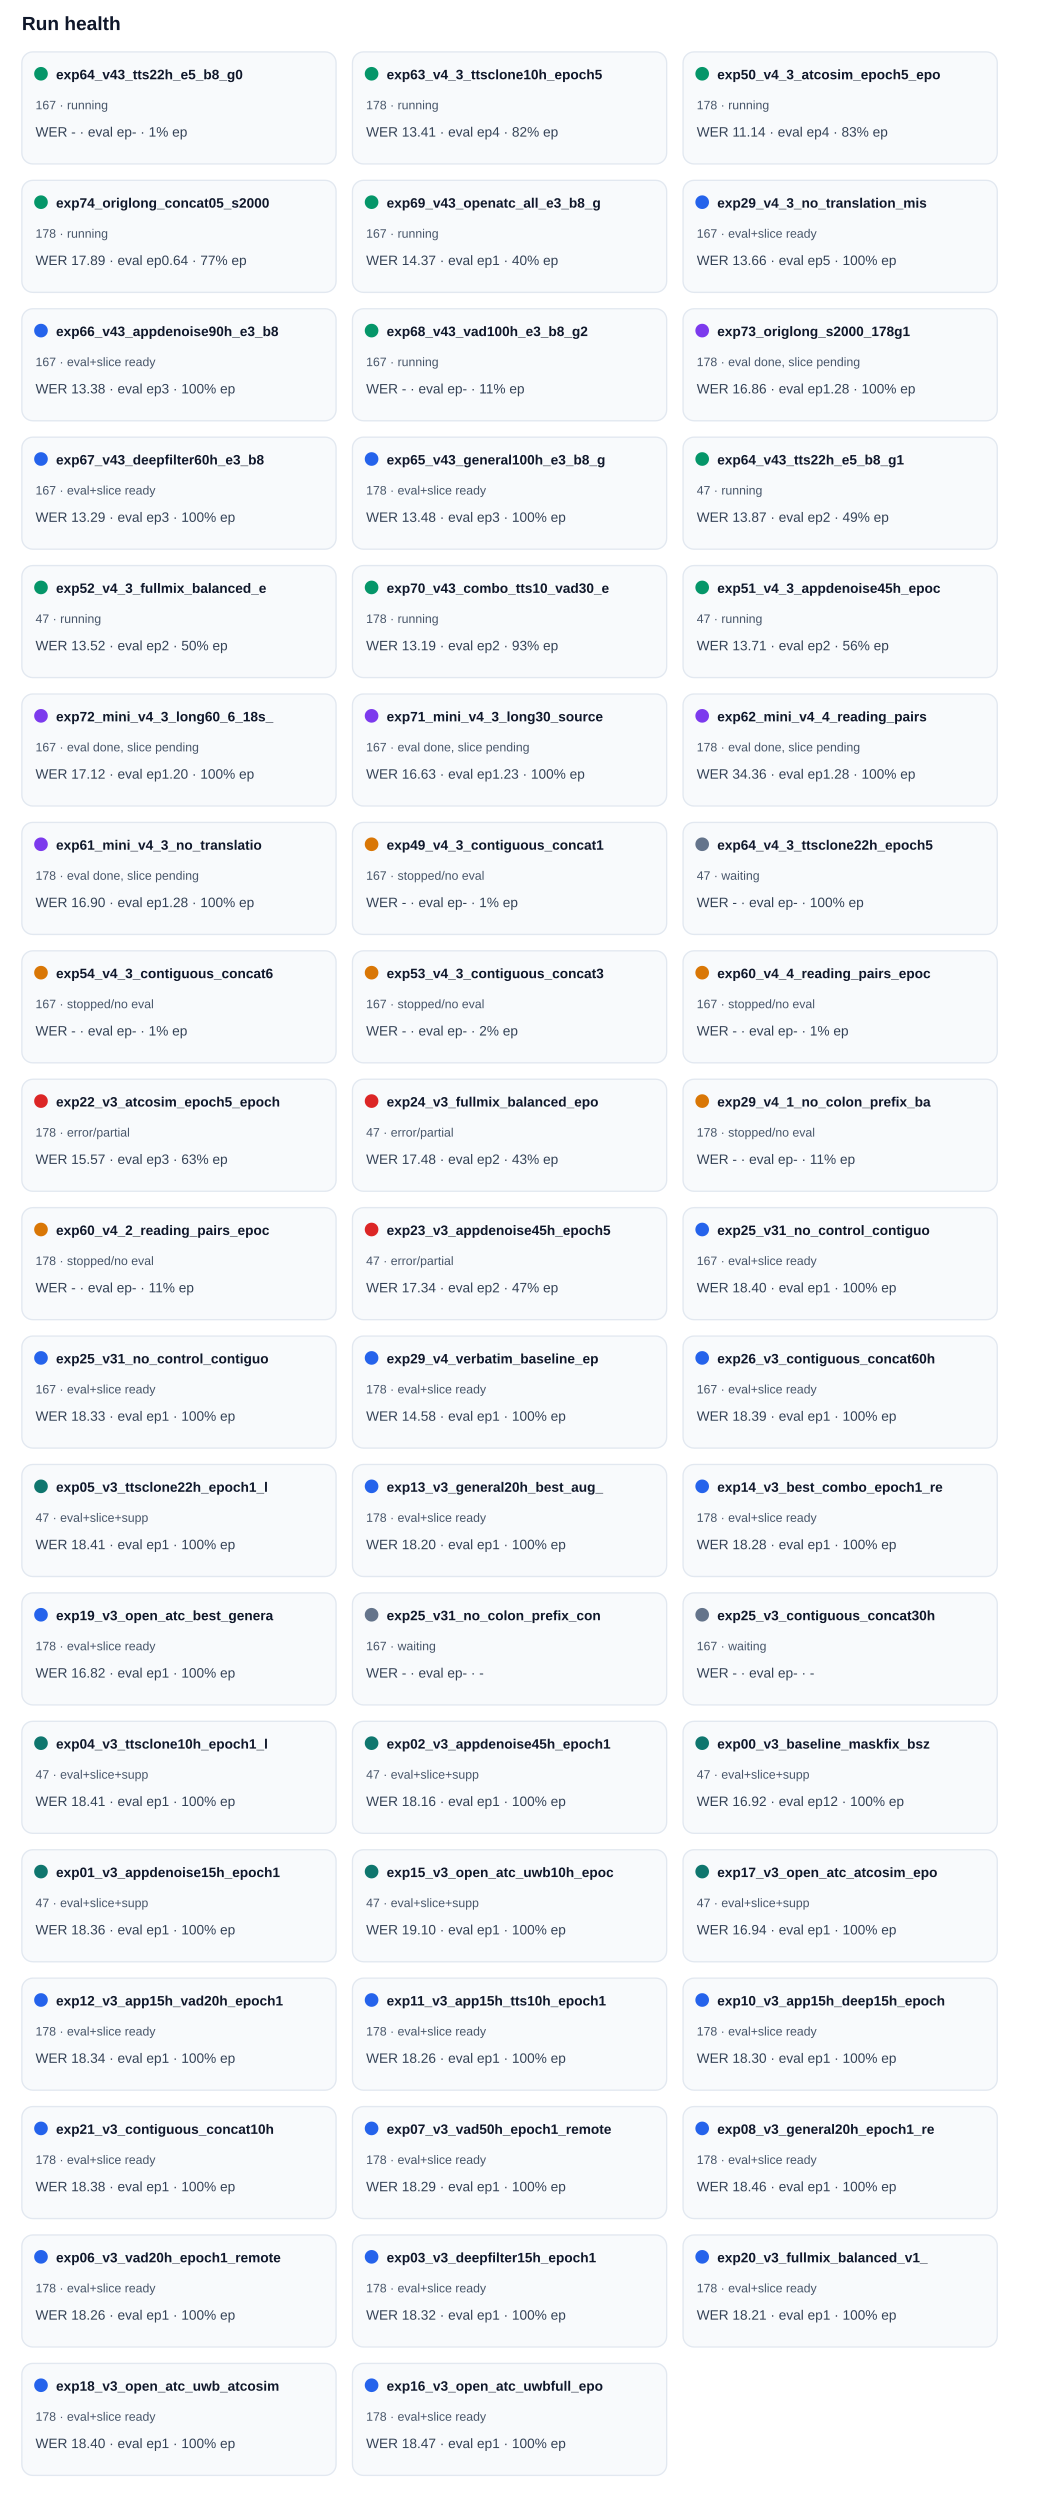
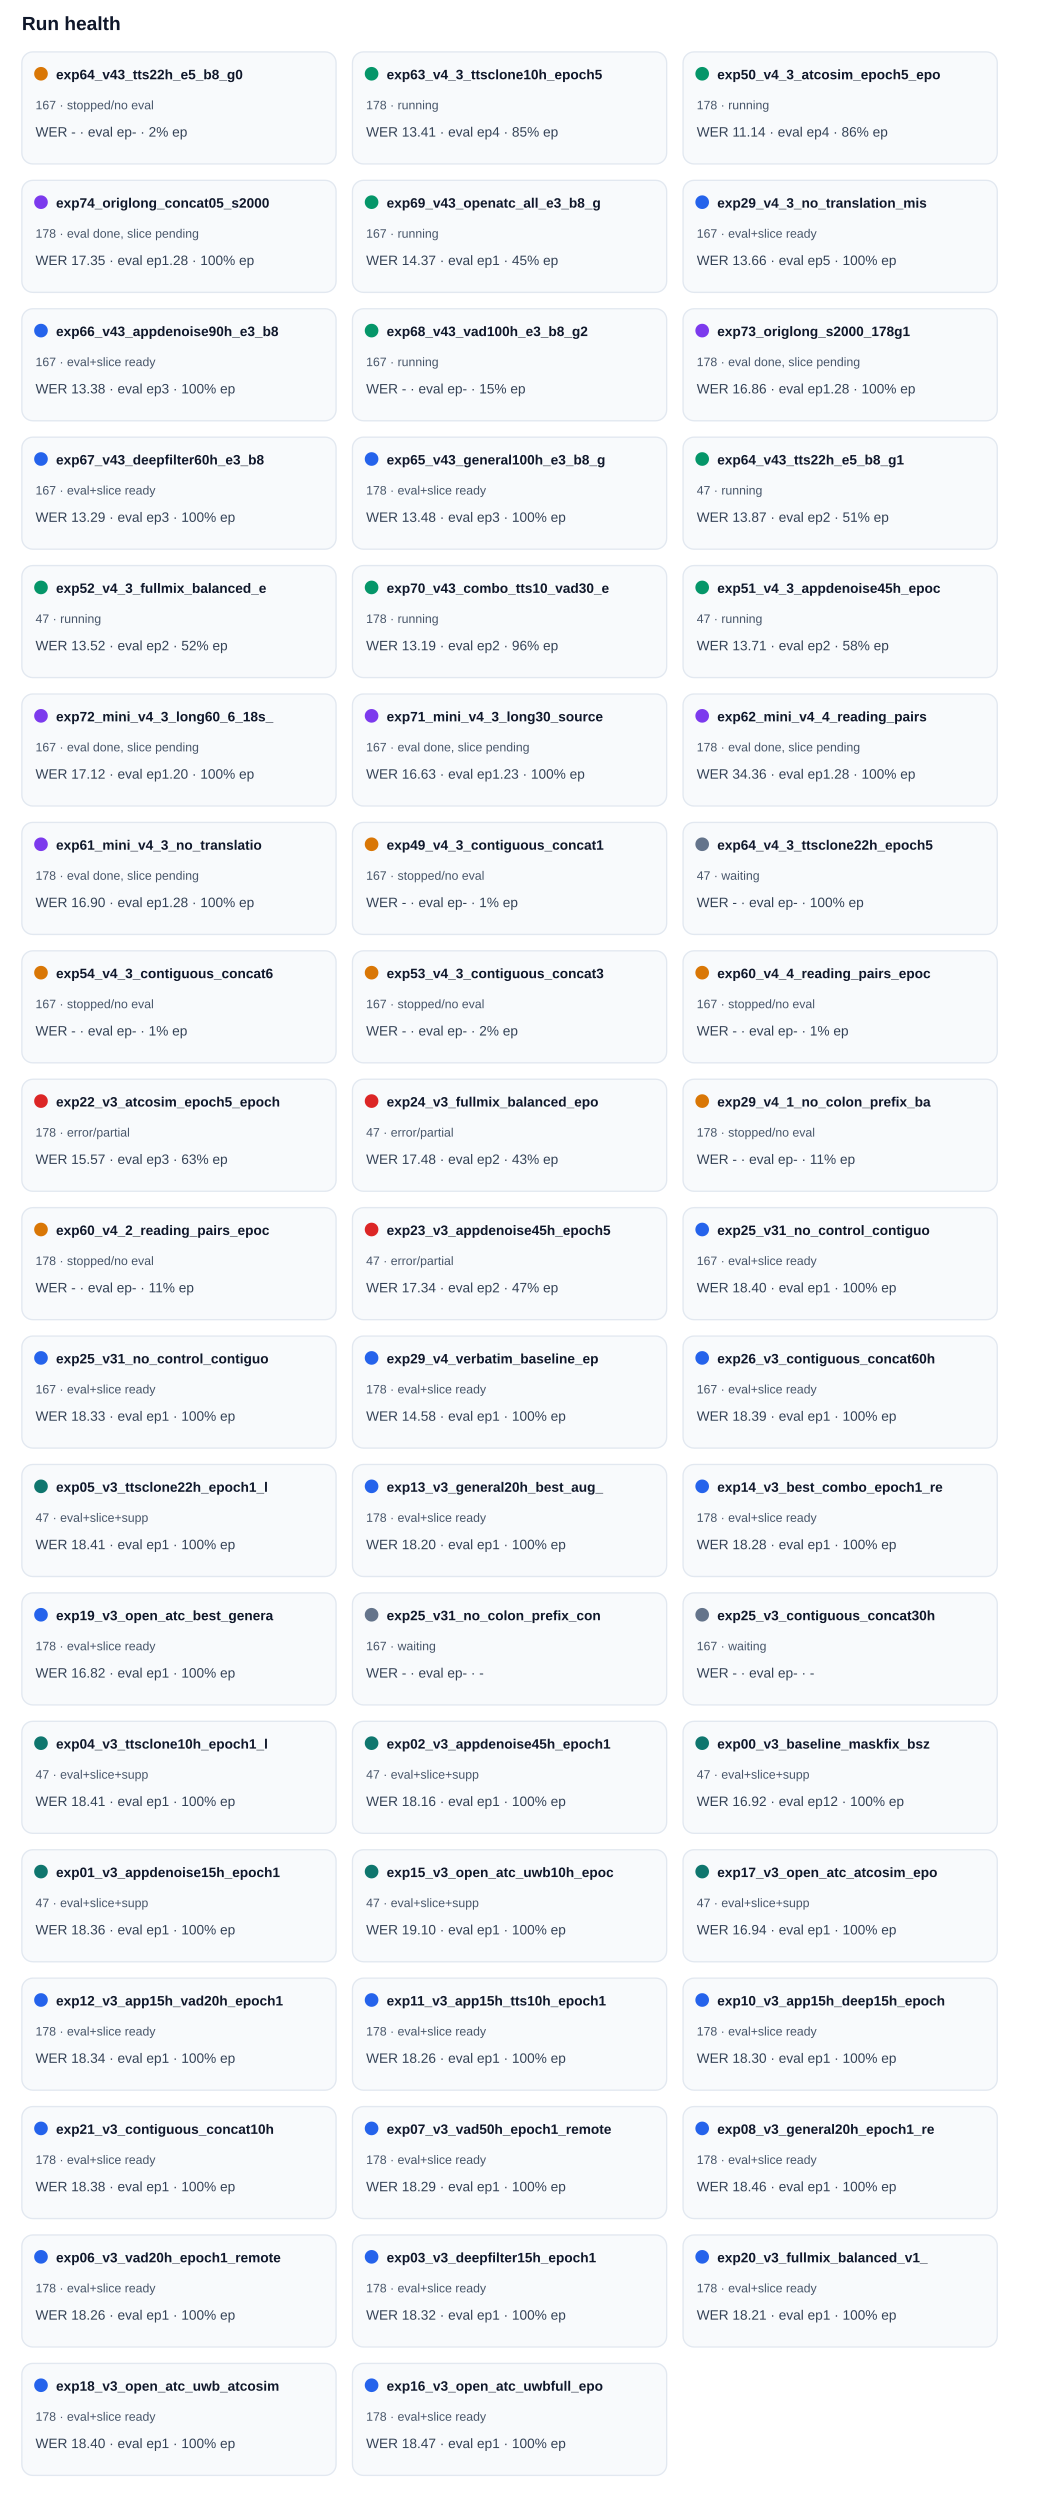
<svg xmlns="http://www.w3.org/2000/svg" width="100%" viewBox="0 0 760 1830" style="max-width:760px;background:#ffffff;border:1px solid #e5e7eb;border-radius:10px;">
  <text x="16.0" y="22.0" font-size="14" fill="#0f172a" text-anchor="start" font-family="Arial, sans-serif" font-weight="700">Run health</text>
  <rect x="16" y="38" width="230" height="82" rx="8" fill="#f8fafc" stroke="#e2e8f0" />
-   <circle cx="30" cy="54" r="5" fill="#059669" />
+   <circle cx="30" cy="54" r="5" fill="#d97706" />
  <text x="41.0" y="58.0" font-size="10" fill="#0f172a" text-anchor="start" font-family="Arial, sans-serif" font-weight="700">exp64_v43_tts22h_e5_b8_g0</text>
-   <text x="26.0" y="80.0" font-size="9" fill="#475569" text-anchor="start" font-family="Arial, sans-serif" font-weight="400">167 · running</text>
-   <text x="26.0" y="100.0" font-size="10" fill="#334155" text-anchor="start" font-family="Arial, sans-serif" font-weight="400">WER - · eval ep- · 1% ep</text>
+   <text x="26.0" y="80.0" font-size="9" fill="#475569" text-anchor="start" font-family="Arial, sans-serif" font-weight="400">167 · stopped/no eval</text>
+   <text x="26.0" y="100.0" font-size="10" fill="#334155" text-anchor="start" font-family="Arial, sans-serif" font-weight="400">WER - · eval ep- · 2% ep</text>
  <rect x="258" y="38" width="230" height="82" rx="8" fill="#f8fafc" stroke="#e2e8f0" />
  <circle cx="272" cy="54" r="5" fill="#059669" />
  <text x="283.0" y="58.0" font-size="10" fill="#0f172a" text-anchor="start" font-family="Arial, sans-serif" font-weight="700">exp63_v4_3_ttsclone10h_epoch5</text>
  <text x="268.0" y="80.0" font-size="9" fill="#475569" text-anchor="start" font-family="Arial, sans-serif" font-weight="400">178 · running</text>
-   <text x="268.0" y="100.0" font-size="10" fill="#334155" text-anchor="start" font-family="Arial, sans-serif" font-weight="400">WER 13.41 · eval ep4 · 82% ep</text>
+   <text x="268.0" y="100.0" font-size="10" fill="#334155" text-anchor="start" font-family="Arial, sans-serif" font-weight="400">WER 13.41 · eval ep4 · 85% ep</text>
  <rect x="500" y="38" width="230" height="82" rx="8" fill="#f8fafc" stroke="#e2e8f0" />
  <circle cx="514" cy="54" r="5" fill="#059669" />
  <text x="525.0" y="58.0" font-size="10" fill="#0f172a" text-anchor="start" font-family="Arial, sans-serif" font-weight="700">exp50_v4_3_atcosim_epoch5_epo</text>
  <text x="510.0" y="80.0" font-size="9" fill="#475569" text-anchor="start" font-family="Arial, sans-serif" font-weight="400">178 · running</text>
-   <text x="510.0" y="100.0" font-size="10" fill="#334155" text-anchor="start" font-family="Arial, sans-serif" font-weight="400">WER 11.14 · eval ep4 · 83% ep</text>
+   <text x="510.0" y="100.0" font-size="10" fill="#334155" text-anchor="start" font-family="Arial, sans-serif" font-weight="400">WER 11.14 · eval ep4 · 86% ep</text>
  <rect x="16" y="132" width="230" height="82" rx="8" fill="#f8fafc" stroke="#e2e8f0" />
-   <circle cx="30" cy="148" r="5" fill="#059669" />
+   <circle cx="30" cy="148" r="5" fill="#7c3aed" />
  <text x="41.0" y="152.0" font-size="10" fill="#0f172a" text-anchor="start" font-family="Arial, sans-serif" font-weight="700">exp74_origlong_concat05_s2000</text>
-   <text x="26.0" y="174.0" font-size="9" fill="#475569" text-anchor="start" font-family="Arial, sans-serif" font-weight="400">178 · running</text>
-   <text x="26.0" y="194.0" font-size="10" fill="#334155" text-anchor="start" font-family="Arial, sans-serif" font-weight="400">WER 17.89 · eval ep0.64 · 77% ep</text>
+   <text x="26.0" y="174.0" font-size="9" fill="#475569" text-anchor="start" font-family="Arial, sans-serif" font-weight="400">178 · eval done, slice pending</text>
+   <text x="26.0" y="194.0" font-size="10" fill="#334155" text-anchor="start" font-family="Arial, sans-serif" font-weight="400">WER 17.35 · eval ep1.28 · 100% ep</text>
  <rect x="258" y="132" width="230" height="82" rx="8" fill="#f8fafc" stroke="#e2e8f0" />
  <circle cx="272" cy="148" r="5" fill="#059669" />
  <text x="283.0" y="152.0" font-size="10" fill="#0f172a" text-anchor="start" font-family="Arial, sans-serif" font-weight="700">exp69_v43_openatc_all_e3_b8_g</text>
  <text x="268.0" y="174.0" font-size="9" fill="#475569" text-anchor="start" font-family="Arial, sans-serif" font-weight="400">167 · running</text>
-   <text x="268.0" y="194.0" font-size="10" fill="#334155" text-anchor="start" font-family="Arial, sans-serif" font-weight="400">WER 14.37 · eval ep1 · 40% ep</text>
+   <text x="268.0" y="194.0" font-size="10" fill="#334155" text-anchor="start" font-family="Arial, sans-serif" font-weight="400">WER 14.37 · eval ep1 · 45% ep</text>
  <rect x="500" y="132" width="230" height="82" rx="8" fill="#f8fafc" stroke="#e2e8f0" />
  <circle cx="514" cy="148" r="5" fill="#2563eb" />
  <text x="525.0" y="152.0" font-size="10" fill="#0f172a" text-anchor="start" font-family="Arial, sans-serif" font-weight="700">exp29_v4_3_no_translation_mis</text>
  <text x="510.0" y="174.0" font-size="9" fill="#475569" text-anchor="start" font-family="Arial, sans-serif" font-weight="400">167 · eval+slice ready</text>
  <text x="510.0" y="194.0" font-size="10" fill="#334155" text-anchor="start" font-family="Arial, sans-serif" font-weight="400">WER 13.66 · eval ep5 · 100% ep</text>
  <rect x="16" y="226" width="230" height="82" rx="8" fill="#f8fafc" stroke="#e2e8f0" />
  <circle cx="30" cy="242" r="5" fill="#2563eb" />
  <text x="41.0" y="246.0" font-size="10" fill="#0f172a" text-anchor="start" font-family="Arial, sans-serif" font-weight="700">exp66_v43_appdenoise90h_e3_b8</text>
  <text x="26.0" y="268.0" font-size="9" fill="#475569" text-anchor="start" font-family="Arial, sans-serif" font-weight="400">167 · eval+slice ready</text>
  <text x="26.0" y="288.0" font-size="10" fill="#334155" text-anchor="start" font-family="Arial, sans-serif" font-weight="400">WER 13.38 · eval ep3 · 100% ep</text>
  <rect x="258" y="226" width="230" height="82" rx="8" fill="#f8fafc" stroke="#e2e8f0" />
  <circle cx="272" cy="242" r="5" fill="#059669" />
  <text x="283.0" y="246.0" font-size="10" fill="#0f172a" text-anchor="start" font-family="Arial, sans-serif" font-weight="700">exp68_v43_vad100h_e3_b8_g2</text>
  <text x="268.0" y="268.0" font-size="9" fill="#475569" text-anchor="start" font-family="Arial, sans-serif" font-weight="400">167 · running</text>
-   <text x="268.0" y="288.0" font-size="10" fill="#334155" text-anchor="start" font-family="Arial, sans-serif" font-weight="400">WER - · eval ep- · 11% ep</text>
+   <text x="268.0" y="288.0" font-size="10" fill="#334155" text-anchor="start" font-family="Arial, sans-serif" font-weight="400">WER - · eval ep- · 15% ep</text>
  <rect x="500" y="226" width="230" height="82" rx="8" fill="#f8fafc" stroke="#e2e8f0" />
  <circle cx="514" cy="242" r="5" fill="#7c3aed" />
  <text x="525.0" y="246.0" font-size="10" fill="#0f172a" text-anchor="start" font-family="Arial, sans-serif" font-weight="700">exp73_origlong_s2000_178g1</text>
  <text x="510.0" y="268.0" font-size="9" fill="#475569" text-anchor="start" font-family="Arial, sans-serif" font-weight="400">178 · eval done, slice pending</text>
  <text x="510.0" y="288.0" font-size="10" fill="#334155" text-anchor="start" font-family="Arial, sans-serif" font-weight="400">WER 16.86 · eval ep1.28 · 100% ep</text>
  <rect x="16" y="320" width="230" height="82" rx="8" fill="#f8fafc" stroke="#e2e8f0" />
  <circle cx="30" cy="336" r="5" fill="#2563eb" />
  <text x="41.0" y="340.0" font-size="10" fill="#0f172a" text-anchor="start" font-family="Arial, sans-serif" font-weight="700">exp67_v43_deepfilter60h_e3_b8</text>
  <text x="26.0" y="362.0" font-size="9" fill="#475569" text-anchor="start" font-family="Arial, sans-serif" font-weight="400">167 · eval+slice ready</text>
  <text x="26.0" y="382.0" font-size="10" fill="#334155" text-anchor="start" font-family="Arial, sans-serif" font-weight="400">WER 13.29 · eval ep3 · 100% ep</text>
  <rect x="258" y="320" width="230" height="82" rx="8" fill="#f8fafc" stroke="#e2e8f0" />
  <circle cx="272" cy="336" r="5" fill="#2563eb" />
  <text x="283.0" y="340.0" font-size="10" fill="#0f172a" text-anchor="start" font-family="Arial, sans-serif" font-weight="700">exp65_v43_general100h_e3_b8_g</text>
  <text x="268.0" y="362.0" font-size="9" fill="#475569" text-anchor="start" font-family="Arial, sans-serif" font-weight="400">178 · eval+slice ready</text>
  <text x="268.0" y="382.0" font-size="10" fill="#334155" text-anchor="start" font-family="Arial, sans-serif" font-weight="400">WER 13.48 · eval ep3 · 100% ep</text>
  <rect x="500" y="320" width="230" height="82" rx="8" fill="#f8fafc" stroke="#e2e8f0" />
  <circle cx="514" cy="336" r="5" fill="#059669" />
  <text x="525.0" y="340.0" font-size="10" fill="#0f172a" text-anchor="start" font-family="Arial, sans-serif" font-weight="700">exp64_v43_tts22h_e5_b8_g1</text>
  <text x="510.0" y="362.0" font-size="9" fill="#475569" text-anchor="start" font-family="Arial, sans-serif" font-weight="400">47 · running</text>
-   <text x="510.0" y="382.0" font-size="10" fill="#334155" text-anchor="start" font-family="Arial, sans-serif" font-weight="400">WER 13.87 · eval ep2 · 49% ep</text>
+   <text x="510.0" y="382.0" font-size="10" fill="#334155" text-anchor="start" font-family="Arial, sans-serif" font-weight="400">WER 13.87 · eval ep2 · 51% ep</text>
  <rect x="16" y="414" width="230" height="82" rx="8" fill="#f8fafc" stroke="#e2e8f0" />
  <circle cx="30" cy="430" r="5" fill="#059669" />
  <text x="41.0" y="434.0" font-size="10" fill="#0f172a" text-anchor="start" font-family="Arial, sans-serif" font-weight="700">exp52_v4_3_fullmix_balanced_e</text>
  <text x="26.0" y="456.0" font-size="9" fill="#475569" text-anchor="start" font-family="Arial, sans-serif" font-weight="400">47 · running</text>
-   <text x="26.0" y="476.0" font-size="10" fill="#334155" text-anchor="start" font-family="Arial, sans-serif" font-weight="400">WER 13.52 · eval ep2 · 50% ep</text>
+   <text x="26.0" y="476.0" font-size="10" fill="#334155" text-anchor="start" font-family="Arial, sans-serif" font-weight="400">WER 13.52 · eval ep2 · 52% ep</text>
  <rect x="258" y="414" width="230" height="82" rx="8" fill="#f8fafc" stroke="#e2e8f0" />
  <circle cx="272" cy="430" r="5" fill="#059669" />
  <text x="283.0" y="434.0" font-size="10" fill="#0f172a" text-anchor="start" font-family="Arial, sans-serif" font-weight="700">exp70_v43_combo_tts10_vad30_e</text>
  <text x="268.0" y="456.0" font-size="9" fill="#475569" text-anchor="start" font-family="Arial, sans-serif" font-weight="400">178 · running</text>
-   <text x="268.0" y="476.0" font-size="10" fill="#334155" text-anchor="start" font-family="Arial, sans-serif" font-weight="400">WER 13.19 · eval ep2 · 93% ep</text>
+   <text x="268.0" y="476.0" font-size="10" fill="#334155" text-anchor="start" font-family="Arial, sans-serif" font-weight="400">WER 13.19 · eval ep2 · 96% ep</text>
  <rect x="500" y="414" width="230" height="82" rx="8" fill="#f8fafc" stroke="#e2e8f0" />
  <circle cx="514" cy="430" r="5" fill="#059669" />
  <text x="525.0" y="434.0" font-size="10" fill="#0f172a" text-anchor="start" font-family="Arial, sans-serif" font-weight="700">exp51_v4_3_appdenoise45h_epoc</text>
  <text x="510.0" y="456.0" font-size="9" fill="#475569" text-anchor="start" font-family="Arial, sans-serif" font-weight="400">47 · running</text>
-   <text x="510.0" y="476.0" font-size="10" fill="#334155" text-anchor="start" font-family="Arial, sans-serif" font-weight="400">WER 13.71 · eval ep2 · 56% ep</text>
+   <text x="510.0" y="476.0" font-size="10" fill="#334155" text-anchor="start" font-family="Arial, sans-serif" font-weight="400">WER 13.71 · eval ep2 · 58% ep</text>
  <rect x="16" y="508" width="230" height="82" rx="8" fill="#f8fafc" stroke="#e2e8f0" />
  <circle cx="30" cy="524" r="5" fill="#7c3aed" />
  <text x="41.0" y="528.0" font-size="10" fill="#0f172a" text-anchor="start" font-family="Arial, sans-serif" font-weight="700">exp72_mini_v4_3_long60_6_18s_</text>
  <text x="26.0" y="550.0" font-size="9" fill="#475569" text-anchor="start" font-family="Arial, sans-serif" font-weight="400">167 · eval done, slice pending</text>
  <text x="26.0" y="570.0" font-size="10" fill="#334155" text-anchor="start" font-family="Arial, sans-serif" font-weight="400">WER 17.12 · eval ep1.20 · 100% ep</text>
  <rect x="258" y="508" width="230" height="82" rx="8" fill="#f8fafc" stroke="#e2e8f0" />
  <circle cx="272" cy="524" r="5" fill="#7c3aed" />
  <text x="283.0" y="528.0" font-size="10" fill="#0f172a" text-anchor="start" font-family="Arial, sans-serif" font-weight="700">exp71_mini_v4_3_long30_source</text>
  <text x="268.0" y="550.0" font-size="9" fill="#475569" text-anchor="start" font-family="Arial, sans-serif" font-weight="400">167 · eval done, slice pending</text>
  <text x="268.0" y="570.0" font-size="10" fill="#334155" text-anchor="start" font-family="Arial, sans-serif" font-weight="400">WER 16.63 · eval ep1.23 · 100% ep</text>
  <rect x="500" y="508" width="230" height="82" rx="8" fill="#f8fafc" stroke="#e2e8f0" />
  <circle cx="514" cy="524" r="5" fill="#7c3aed" />
  <text x="525.0" y="528.0" font-size="10" fill="#0f172a" text-anchor="start" font-family="Arial, sans-serif" font-weight="700">exp62_mini_v4_4_reading_pairs</text>
  <text x="510.0" y="550.0" font-size="9" fill="#475569" text-anchor="start" font-family="Arial, sans-serif" font-weight="400">178 · eval done, slice pending</text>
  <text x="510.0" y="570.0" font-size="10" fill="#334155" text-anchor="start" font-family="Arial, sans-serif" font-weight="400">WER 34.36 · eval ep1.28 · 100% ep</text>
  <rect x="16" y="602" width="230" height="82" rx="8" fill="#f8fafc" stroke="#e2e8f0" />
  <circle cx="30" cy="618" r="5" fill="#7c3aed" />
  <text x="41.0" y="622.0" font-size="10" fill="#0f172a" text-anchor="start" font-family="Arial, sans-serif" font-weight="700">exp61_mini_v4_3_no_translatio</text>
  <text x="26.0" y="644.0" font-size="9" fill="#475569" text-anchor="start" font-family="Arial, sans-serif" font-weight="400">178 · eval done, slice pending</text>
  <text x="26.0" y="664.0" font-size="10" fill="#334155" text-anchor="start" font-family="Arial, sans-serif" font-weight="400">WER 16.90 · eval ep1.28 · 100% ep</text>
  <rect x="258" y="602" width="230" height="82" rx="8" fill="#f8fafc" stroke="#e2e8f0" />
  <circle cx="272" cy="618" r="5" fill="#d97706" />
  <text x="283.0" y="622.0" font-size="10" fill="#0f172a" text-anchor="start" font-family="Arial, sans-serif" font-weight="700">exp49_v4_3_contiguous_concat1</text>
  <text x="268.0" y="644.0" font-size="9" fill="#475569" text-anchor="start" font-family="Arial, sans-serif" font-weight="400">167 · stopped/no eval</text>
  <text x="268.0" y="664.0" font-size="10" fill="#334155" text-anchor="start" font-family="Arial, sans-serif" font-weight="400">WER - · eval ep- · 1% ep</text>
  <rect x="500" y="602" width="230" height="82" rx="8" fill="#f8fafc" stroke="#e2e8f0" />
  <circle cx="514" cy="618" r="5" fill="#64748b" />
  <text x="525.0" y="622.0" font-size="10" fill="#0f172a" text-anchor="start" font-family="Arial, sans-serif" font-weight="700">exp64_v4_3_ttsclone22h_epoch5</text>
  <text x="510.0" y="644.0" font-size="9" fill="#475569" text-anchor="start" font-family="Arial, sans-serif" font-weight="400">47 · waiting</text>
  <text x="510.0" y="664.0" font-size="10" fill="#334155" text-anchor="start" font-family="Arial, sans-serif" font-weight="400">WER - · eval ep- · 100% ep</text>
  <rect x="16" y="696" width="230" height="82" rx="8" fill="#f8fafc" stroke="#e2e8f0" />
  <circle cx="30" cy="712" r="5" fill="#d97706" />
  <text x="41.0" y="716.0" font-size="10" fill="#0f172a" text-anchor="start" font-family="Arial, sans-serif" font-weight="700">exp54_v4_3_contiguous_concat6</text>
  <text x="26.0" y="738.0" font-size="9" fill="#475569" text-anchor="start" font-family="Arial, sans-serif" font-weight="400">167 · stopped/no eval</text>
  <text x="26.0" y="758.0" font-size="10" fill="#334155" text-anchor="start" font-family="Arial, sans-serif" font-weight="400">WER - · eval ep- · 1% ep</text>
  <rect x="258" y="696" width="230" height="82" rx="8" fill="#f8fafc" stroke="#e2e8f0" />
  <circle cx="272" cy="712" r="5" fill="#d97706" />
  <text x="283.0" y="716.0" font-size="10" fill="#0f172a" text-anchor="start" font-family="Arial, sans-serif" font-weight="700">exp53_v4_3_contiguous_concat3</text>
  <text x="268.0" y="738.0" font-size="9" fill="#475569" text-anchor="start" font-family="Arial, sans-serif" font-weight="400">167 · stopped/no eval</text>
  <text x="268.0" y="758.0" font-size="10" fill="#334155" text-anchor="start" font-family="Arial, sans-serif" font-weight="400">WER - · eval ep- · 2% ep</text>
  <rect x="500" y="696" width="230" height="82" rx="8" fill="#f8fafc" stroke="#e2e8f0" />
  <circle cx="514" cy="712" r="5" fill="#d97706" />
  <text x="525.0" y="716.0" font-size="10" fill="#0f172a" text-anchor="start" font-family="Arial, sans-serif" font-weight="700">exp60_v4_4_reading_pairs_epoc</text>
  <text x="510.0" y="738.0" font-size="9" fill="#475569" text-anchor="start" font-family="Arial, sans-serif" font-weight="400">167 · stopped/no eval</text>
  <text x="510.0" y="758.0" font-size="10" fill="#334155" text-anchor="start" font-family="Arial, sans-serif" font-weight="400">WER - · eval ep- · 1% ep</text>
  <rect x="16" y="790" width="230" height="82" rx="8" fill="#f8fafc" stroke="#e2e8f0" />
  <circle cx="30" cy="806" r="5" fill="#dc2626" />
  <text x="41.0" y="810.0" font-size="10" fill="#0f172a" text-anchor="start" font-family="Arial, sans-serif" font-weight="700">exp22_v3_atcosim_epoch5_epoch</text>
  <text x="26.0" y="832.0" font-size="9" fill="#475569" text-anchor="start" font-family="Arial, sans-serif" font-weight="400">178 · error/partial</text>
  <text x="26.0" y="852.0" font-size="10" fill="#334155" text-anchor="start" font-family="Arial, sans-serif" font-weight="400">WER 15.57 · eval ep3 · 63% ep</text>
  <rect x="258" y="790" width="230" height="82" rx="8" fill="#f8fafc" stroke="#e2e8f0" />
  <circle cx="272" cy="806" r="5" fill="#dc2626" />
  <text x="283.0" y="810.0" font-size="10" fill="#0f172a" text-anchor="start" font-family="Arial, sans-serif" font-weight="700">exp24_v3_fullmix_balanced_epo</text>
  <text x="268.0" y="832.0" font-size="9" fill="#475569" text-anchor="start" font-family="Arial, sans-serif" font-weight="400">47 · error/partial</text>
  <text x="268.0" y="852.0" font-size="10" fill="#334155" text-anchor="start" font-family="Arial, sans-serif" font-weight="400">WER 17.48 · eval ep2 · 43% ep</text>
  <rect x="500" y="790" width="230" height="82" rx="8" fill="#f8fafc" stroke="#e2e8f0" />
  <circle cx="514" cy="806" r="5" fill="#d97706" />
  <text x="525.0" y="810.0" font-size="10" fill="#0f172a" text-anchor="start" font-family="Arial, sans-serif" font-weight="700">exp29_v4_1_no_colon_prefix_ba</text>
  <text x="510.0" y="832.0" font-size="9" fill="#475569" text-anchor="start" font-family="Arial, sans-serif" font-weight="400">178 · stopped/no eval</text>
  <text x="510.0" y="852.0" font-size="10" fill="#334155" text-anchor="start" font-family="Arial, sans-serif" font-weight="400">WER - · eval ep- · 11% ep</text>
  <rect x="16" y="884" width="230" height="82" rx="8" fill="#f8fafc" stroke="#e2e8f0" />
  <circle cx="30" cy="900" r="5" fill="#d97706" />
  <text x="41.0" y="904.0" font-size="10" fill="#0f172a" text-anchor="start" font-family="Arial, sans-serif" font-weight="700">exp60_v4_2_reading_pairs_epoc</text>
  <text x="26.0" y="926.0" font-size="9" fill="#475569" text-anchor="start" font-family="Arial, sans-serif" font-weight="400">178 · stopped/no eval</text>
  <text x="26.0" y="946.0" font-size="10" fill="#334155" text-anchor="start" font-family="Arial, sans-serif" font-weight="400">WER - · eval ep- · 11% ep</text>
  <rect x="258" y="884" width="230" height="82" rx="8" fill="#f8fafc" stroke="#e2e8f0" />
  <circle cx="272" cy="900" r="5" fill="#dc2626" />
  <text x="283.0" y="904.0" font-size="10" fill="#0f172a" text-anchor="start" font-family="Arial, sans-serif" font-weight="700">exp23_v3_appdenoise45h_epoch5</text>
  <text x="268.0" y="926.0" font-size="9" fill="#475569" text-anchor="start" font-family="Arial, sans-serif" font-weight="400">47 · error/partial</text>
  <text x="268.0" y="946.0" font-size="10" fill="#334155" text-anchor="start" font-family="Arial, sans-serif" font-weight="400">WER 17.34 · eval ep2 · 47% ep</text>
  <rect x="500" y="884" width="230" height="82" rx="8" fill="#f8fafc" stroke="#e2e8f0" />
  <circle cx="514" cy="900" r="5" fill="#2563eb" />
  <text x="525.0" y="904.0" font-size="10" fill="#0f172a" text-anchor="start" font-family="Arial, sans-serif" font-weight="700">exp25_v31_no_control_contiguo</text>
  <text x="510.0" y="926.0" font-size="9" fill="#475569" text-anchor="start" font-family="Arial, sans-serif" font-weight="400">167 · eval+slice ready</text>
  <text x="510.0" y="946.0" font-size="10" fill="#334155" text-anchor="start" font-family="Arial, sans-serif" font-weight="400">WER 18.40 · eval ep1 · 100% ep</text>
  <rect x="16" y="978" width="230" height="82" rx="8" fill="#f8fafc" stroke="#e2e8f0" />
  <circle cx="30" cy="994" r="5" fill="#2563eb" />
  <text x="41.0" y="998.0" font-size="10" fill="#0f172a" text-anchor="start" font-family="Arial, sans-serif" font-weight="700">exp25_v31_no_control_contiguo</text>
  <text x="26.0" y="1020.0" font-size="9" fill="#475569" text-anchor="start" font-family="Arial, sans-serif" font-weight="400">167 · eval+slice ready</text>
  <text x="26.0" y="1040.0" font-size="10" fill="#334155" text-anchor="start" font-family="Arial, sans-serif" font-weight="400">WER 18.33 · eval ep1 · 100% ep</text>
  <rect x="258" y="978" width="230" height="82" rx="8" fill="#f8fafc" stroke="#e2e8f0" />
  <circle cx="272" cy="994" r="5" fill="#2563eb" />
  <text x="283.0" y="998.0" font-size="10" fill="#0f172a" text-anchor="start" font-family="Arial, sans-serif" font-weight="700">exp29_v4_verbatim_baseline_ep</text>
  <text x="268.0" y="1020.0" font-size="9" fill="#475569" text-anchor="start" font-family="Arial, sans-serif" font-weight="400">178 · eval+slice ready</text>
  <text x="268.0" y="1040.0" font-size="10" fill="#334155" text-anchor="start" font-family="Arial, sans-serif" font-weight="400">WER 14.58 · eval ep1 · 100% ep</text>
  <rect x="500" y="978" width="230" height="82" rx="8" fill="#f8fafc" stroke="#e2e8f0" />
  <circle cx="514" cy="994" r="5" fill="#2563eb" />
  <text x="525.0" y="998.0" font-size="10" fill="#0f172a" text-anchor="start" font-family="Arial, sans-serif" font-weight="700">exp26_v3_contiguous_concat60h</text>
  <text x="510.0" y="1020.0" font-size="9" fill="#475569" text-anchor="start" font-family="Arial, sans-serif" font-weight="400">167 · eval+slice ready</text>
  <text x="510.0" y="1040.0" font-size="10" fill="#334155" text-anchor="start" font-family="Arial, sans-serif" font-weight="400">WER 18.39 · eval ep1 · 100% ep</text>
  <rect x="16" y="1072" width="230" height="82" rx="8" fill="#f8fafc" stroke="#e2e8f0" />
  <circle cx="30" cy="1088" r="5" fill="#0f766e" />
  <text x="41.0" y="1092.0" font-size="10" fill="#0f172a" text-anchor="start" font-family="Arial, sans-serif" font-weight="700">exp05_v3_ttsclone22h_epoch1_l</text>
  <text x="26.0" y="1114.0" font-size="9" fill="#475569" text-anchor="start" font-family="Arial, sans-serif" font-weight="400">47 · eval+slice+supp</text>
  <text x="26.0" y="1134.0" font-size="10" fill="#334155" text-anchor="start" font-family="Arial, sans-serif" font-weight="400">WER 18.41 · eval ep1 · 100% ep</text>
  <rect x="258" y="1072" width="230" height="82" rx="8" fill="#f8fafc" stroke="#e2e8f0" />
  <circle cx="272" cy="1088" r="5" fill="#2563eb" />
  <text x="283.0" y="1092.0" font-size="10" fill="#0f172a" text-anchor="start" font-family="Arial, sans-serif" font-weight="700">exp13_v3_general20h_best_aug_</text>
  <text x="268.0" y="1114.0" font-size="9" fill="#475569" text-anchor="start" font-family="Arial, sans-serif" font-weight="400">178 · eval+slice ready</text>
  <text x="268.0" y="1134.0" font-size="10" fill="#334155" text-anchor="start" font-family="Arial, sans-serif" font-weight="400">WER 18.20 · eval ep1 · 100% ep</text>
  <rect x="500" y="1072" width="230" height="82" rx="8" fill="#f8fafc" stroke="#e2e8f0" />
  <circle cx="514" cy="1088" r="5" fill="#2563eb" />
  <text x="525.0" y="1092.0" font-size="10" fill="#0f172a" text-anchor="start" font-family="Arial, sans-serif" font-weight="700">exp14_v3_best_combo_epoch1_re</text>
  <text x="510.0" y="1114.0" font-size="9" fill="#475569" text-anchor="start" font-family="Arial, sans-serif" font-weight="400">178 · eval+slice ready</text>
  <text x="510.0" y="1134.0" font-size="10" fill="#334155" text-anchor="start" font-family="Arial, sans-serif" font-weight="400">WER 18.28 · eval ep1 · 100% ep</text>
  <rect x="16" y="1166" width="230" height="82" rx="8" fill="#f8fafc" stroke="#e2e8f0" />
  <circle cx="30" cy="1182" r="5" fill="#2563eb" />
  <text x="41.0" y="1186.0" font-size="10" fill="#0f172a" text-anchor="start" font-family="Arial, sans-serif" font-weight="700">exp19_v3_open_atc_best_genera</text>
  <text x="26.0" y="1208.0" font-size="9" fill="#475569" text-anchor="start" font-family="Arial, sans-serif" font-weight="400">178 · eval+slice ready</text>
  <text x="26.0" y="1228.0" font-size="10" fill="#334155" text-anchor="start" font-family="Arial, sans-serif" font-weight="400">WER 16.82 · eval ep1 · 100% ep</text>
  <rect x="258" y="1166" width="230" height="82" rx="8" fill="#f8fafc" stroke="#e2e8f0" />
  <circle cx="272" cy="1182" r="5" fill="#64748b" />
  <text x="283.0" y="1186.0" font-size="10" fill="#0f172a" text-anchor="start" font-family="Arial, sans-serif" font-weight="700">exp25_v31_no_colon_prefix_con</text>
  <text x="268.0" y="1208.0" font-size="9" fill="#475569" text-anchor="start" font-family="Arial, sans-serif" font-weight="400">167 · waiting</text>
  <text x="268.0" y="1228.0" font-size="10" fill="#334155" text-anchor="start" font-family="Arial, sans-serif" font-weight="400">WER - · eval ep- · -</text>
  <rect x="500" y="1166" width="230" height="82" rx="8" fill="#f8fafc" stroke="#e2e8f0" />
  <circle cx="514" cy="1182" r="5" fill="#64748b" />
  <text x="525.0" y="1186.0" font-size="10" fill="#0f172a" text-anchor="start" font-family="Arial, sans-serif" font-weight="700">exp25_v3_contiguous_concat30h</text>
  <text x="510.0" y="1208.0" font-size="9" fill="#475569" text-anchor="start" font-family="Arial, sans-serif" font-weight="400">167 · waiting</text>
  <text x="510.0" y="1228.0" font-size="10" fill="#334155" text-anchor="start" font-family="Arial, sans-serif" font-weight="400">WER - · eval ep- · -</text>
  <rect x="16" y="1260" width="230" height="82" rx="8" fill="#f8fafc" stroke="#e2e8f0" />
  <circle cx="30" cy="1276" r="5" fill="#0f766e" />
  <text x="41.0" y="1280.0" font-size="10" fill="#0f172a" text-anchor="start" font-family="Arial, sans-serif" font-weight="700">exp04_v3_ttsclone10h_epoch1_l</text>
  <text x="26.0" y="1302.0" font-size="9" fill="#475569" text-anchor="start" font-family="Arial, sans-serif" font-weight="400">47 · eval+slice+supp</text>
  <text x="26.0" y="1322.0" font-size="10" fill="#334155" text-anchor="start" font-family="Arial, sans-serif" font-weight="400">WER 18.41 · eval ep1 · 100% ep</text>
  <rect x="258" y="1260" width="230" height="82" rx="8" fill="#f8fafc" stroke="#e2e8f0" />
  <circle cx="272" cy="1276" r="5" fill="#0f766e" />
  <text x="283.0" y="1280.0" font-size="10" fill="#0f172a" text-anchor="start" font-family="Arial, sans-serif" font-weight="700">exp02_v3_appdenoise45h_epoch1</text>
  <text x="268.0" y="1302.0" font-size="9" fill="#475569" text-anchor="start" font-family="Arial, sans-serif" font-weight="400">47 · eval+slice+supp</text>
  <text x="268.0" y="1322.0" font-size="10" fill="#334155" text-anchor="start" font-family="Arial, sans-serif" font-weight="400">WER 18.16 · eval ep1 · 100% ep</text>
  <rect x="500" y="1260" width="230" height="82" rx="8" fill="#f8fafc" stroke="#e2e8f0" />
  <circle cx="514" cy="1276" r="5" fill="#0f766e" />
  <text x="525.0" y="1280.0" font-size="10" fill="#0f172a" text-anchor="start" font-family="Arial, sans-serif" font-weight="700">exp00_v3_baseline_maskfix_bsz</text>
  <text x="510.0" y="1302.0" font-size="9" fill="#475569" text-anchor="start" font-family="Arial, sans-serif" font-weight="400">47 · eval+slice+supp</text>
  <text x="510.0" y="1322.0" font-size="10" fill="#334155" text-anchor="start" font-family="Arial, sans-serif" font-weight="400">WER 16.92 · eval ep12 · 100% ep</text>
  <rect x="16" y="1354" width="230" height="82" rx="8" fill="#f8fafc" stroke="#e2e8f0" />
  <circle cx="30" cy="1370" r="5" fill="#0f766e" />
  <text x="41.0" y="1374.0" font-size="10" fill="#0f172a" text-anchor="start" font-family="Arial, sans-serif" font-weight="700">exp01_v3_appdenoise15h_epoch1</text>
  <text x="26.0" y="1396.0" font-size="9" fill="#475569" text-anchor="start" font-family="Arial, sans-serif" font-weight="400">47 · eval+slice+supp</text>
  <text x="26.0" y="1416.0" font-size="10" fill="#334155" text-anchor="start" font-family="Arial, sans-serif" font-weight="400">WER 18.36 · eval ep1 · 100% ep</text>
  <rect x="258" y="1354" width="230" height="82" rx="8" fill="#f8fafc" stroke="#e2e8f0" />
  <circle cx="272" cy="1370" r="5" fill="#0f766e" />
  <text x="283.0" y="1374.0" font-size="10" fill="#0f172a" text-anchor="start" font-family="Arial, sans-serif" font-weight="700">exp15_v3_open_atc_uwb10h_epoc</text>
  <text x="268.0" y="1396.0" font-size="9" fill="#475569" text-anchor="start" font-family="Arial, sans-serif" font-weight="400">47 · eval+slice+supp</text>
  <text x="268.0" y="1416.0" font-size="10" fill="#334155" text-anchor="start" font-family="Arial, sans-serif" font-weight="400">WER 19.10 · eval ep1 · 100% ep</text>
  <rect x="500" y="1354" width="230" height="82" rx="8" fill="#f8fafc" stroke="#e2e8f0" />
  <circle cx="514" cy="1370" r="5" fill="#0f766e" />
  <text x="525.0" y="1374.0" font-size="10" fill="#0f172a" text-anchor="start" font-family="Arial, sans-serif" font-weight="700">exp17_v3_open_atc_atcosim_epo</text>
  <text x="510.0" y="1396.0" font-size="9" fill="#475569" text-anchor="start" font-family="Arial, sans-serif" font-weight="400">47 · eval+slice+supp</text>
  <text x="510.0" y="1416.0" font-size="10" fill="#334155" text-anchor="start" font-family="Arial, sans-serif" font-weight="400">WER 16.94 · eval ep1 · 100% ep</text>
  <rect x="16" y="1448" width="230" height="82" rx="8" fill="#f8fafc" stroke="#e2e8f0" />
  <circle cx="30" cy="1464" r="5" fill="#2563eb" />
  <text x="41.0" y="1468.0" font-size="10" fill="#0f172a" text-anchor="start" font-family="Arial, sans-serif" font-weight="700">exp12_v3_app15h_vad20h_epoch1</text>
  <text x="26.0" y="1490.0" font-size="9" fill="#475569" text-anchor="start" font-family="Arial, sans-serif" font-weight="400">178 · eval+slice ready</text>
  <text x="26.0" y="1510.0" font-size="10" fill="#334155" text-anchor="start" font-family="Arial, sans-serif" font-weight="400">WER 18.34 · eval ep1 · 100% ep</text>
  <rect x="258" y="1448" width="230" height="82" rx="8" fill="#f8fafc" stroke="#e2e8f0" />
  <circle cx="272" cy="1464" r="5" fill="#2563eb" />
  <text x="283.0" y="1468.0" font-size="10" fill="#0f172a" text-anchor="start" font-family="Arial, sans-serif" font-weight="700">exp11_v3_app15h_tts10h_epoch1</text>
  <text x="268.0" y="1490.0" font-size="9" fill="#475569" text-anchor="start" font-family="Arial, sans-serif" font-weight="400">178 · eval+slice ready</text>
  <text x="268.0" y="1510.0" font-size="10" fill="#334155" text-anchor="start" font-family="Arial, sans-serif" font-weight="400">WER 18.26 · eval ep1 · 100% ep</text>
  <rect x="500" y="1448" width="230" height="82" rx="8" fill="#f8fafc" stroke="#e2e8f0" />
  <circle cx="514" cy="1464" r="5" fill="#2563eb" />
  <text x="525.0" y="1468.0" font-size="10" fill="#0f172a" text-anchor="start" font-family="Arial, sans-serif" font-weight="700">exp10_v3_app15h_deep15h_epoch</text>
  <text x="510.0" y="1490.0" font-size="9" fill="#475569" text-anchor="start" font-family="Arial, sans-serif" font-weight="400">178 · eval+slice ready</text>
  <text x="510.0" y="1510.0" font-size="10" fill="#334155" text-anchor="start" font-family="Arial, sans-serif" font-weight="400">WER 18.30 · eval ep1 · 100% ep</text>
  <rect x="16" y="1542" width="230" height="82" rx="8" fill="#f8fafc" stroke="#e2e8f0" />
  <circle cx="30" cy="1558" r="5" fill="#2563eb" />
  <text x="41.0" y="1562.0" font-size="10" fill="#0f172a" text-anchor="start" font-family="Arial, sans-serif" font-weight="700">exp21_v3_contiguous_concat10h</text>
  <text x="26.0" y="1584.0" font-size="9" fill="#475569" text-anchor="start" font-family="Arial, sans-serif" font-weight="400">178 · eval+slice ready</text>
  <text x="26.0" y="1604.0" font-size="10" fill="#334155" text-anchor="start" font-family="Arial, sans-serif" font-weight="400">WER 18.38 · eval ep1 · 100% ep</text>
  <rect x="258" y="1542" width="230" height="82" rx="8" fill="#f8fafc" stroke="#e2e8f0" />
  <circle cx="272" cy="1558" r="5" fill="#2563eb" />
  <text x="283.0" y="1562.0" font-size="10" fill="#0f172a" text-anchor="start" font-family="Arial, sans-serif" font-weight="700">exp07_v3_vad50h_epoch1_remote</text>
  <text x="268.0" y="1584.0" font-size="9" fill="#475569" text-anchor="start" font-family="Arial, sans-serif" font-weight="400">178 · eval+slice ready</text>
  <text x="268.0" y="1604.0" font-size="10" fill="#334155" text-anchor="start" font-family="Arial, sans-serif" font-weight="400">WER 18.29 · eval ep1 · 100% ep</text>
  <rect x="500" y="1542" width="230" height="82" rx="8" fill="#f8fafc" stroke="#e2e8f0" />
  <circle cx="514" cy="1558" r="5" fill="#2563eb" />
  <text x="525.0" y="1562.0" font-size="10" fill="#0f172a" text-anchor="start" font-family="Arial, sans-serif" font-weight="700">exp08_v3_general20h_epoch1_re</text>
  <text x="510.0" y="1584.0" font-size="9" fill="#475569" text-anchor="start" font-family="Arial, sans-serif" font-weight="400">178 · eval+slice ready</text>
  <text x="510.0" y="1604.0" font-size="10" fill="#334155" text-anchor="start" font-family="Arial, sans-serif" font-weight="400">WER 18.46 · eval ep1 · 100% ep</text>
  <rect x="16" y="1636" width="230" height="82" rx="8" fill="#f8fafc" stroke="#e2e8f0" />
  <circle cx="30" cy="1652" r="5" fill="#2563eb" />
  <text x="41.0" y="1656.0" font-size="10" fill="#0f172a" text-anchor="start" font-family="Arial, sans-serif" font-weight="700">exp06_v3_vad20h_epoch1_remote</text>
  <text x="26.0" y="1678.0" font-size="9" fill="#475569" text-anchor="start" font-family="Arial, sans-serif" font-weight="400">178 · eval+slice ready</text>
  <text x="26.0" y="1698.0" font-size="10" fill="#334155" text-anchor="start" font-family="Arial, sans-serif" font-weight="400">WER 18.26 · eval ep1 · 100% ep</text>
  <rect x="258" y="1636" width="230" height="82" rx="8" fill="#f8fafc" stroke="#e2e8f0" />
  <circle cx="272" cy="1652" r="5" fill="#2563eb" />
  <text x="283.0" y="1656.0" font-size="10" fill="#0f172a" text-anchor="start" font-family="Arial, sans-serif" font-weight="700">exp03_v3_deepfilter15h_epoch1</text>
  <text x="268.0" y="1678.0" font-size="9" fill="#475569" text-anchor="start" font-family="Arial, sans-serif" font-weight="400">178 · eval+slice ready</text>
  <text x="268.0" y="1698.0" font-size="10" fill="#334155" text-anchor="start" font-family="Arial, sans-serif" font-weight="400">WER 18.32 · eval ep1 · 100% ep</text>
  <rect x="500" y="1636" width="230" height="82" rx="8" fill="#f8fafc" stroke="#e2e8f0" />
  <circle cx="514" cy="1652" r="5" fill="#2563eb" />
  <text x="525.0" y="1656.0" font-size="10" fill="#0f172a" text-anchor="start" font-family="Arial, sans-serif" font-weight="700">exp20_v3_fullmix_balanced_v1_</text>
  <text x="510.0" y="1678.0" font-size="9" fill="#475569" text-anchor="start" font-family="Arial, sans-serif" font-weight="400">178 · eval+slice ready</text>
  <text x="510.0" y="1698.0" font-size="10" fill="#334155" text-anchor="start" font-family="Arial, sans-serif" font-weight="400">WER 18.21 · eval ep1 · 100% ep</text>
  <rect x="16" y="1730" width="230" height="82" rx="8" fill="#f8fafc" stroke="#e2e8f0" />
  <circle cx="30" cy="1746" r="5" fill="#2563eb" />
  <text x="41.0" y="1750.0" font-size="10" fill="#0f172a" text-anchor="start" font-family="Arial, sans-serif" font-weight="700">exp18_v3_open_atc_uwb_atcosim</text>
  <text x="26.0" y="1772.0" font-size="9" fill="#475569" text-anchor="start" font-family="Arial, sans-serif" font-weight="400">178 · eval+slice ready</text>
  <text x="26.0" y="1792.0" font-size="10" fill="#334155" text-anchor="start" font-family="Arial, sans-serif" font-weight="400">WER 18.40 · eval ep1 · 100% ep</text>
  <rect x="258" y="1730" width="230" height="82" rx="8" fill="#f8fafc" stroke="#e2e8f0" />
  <circle cx="272" cy="1746" r="5" fill="#2563eb" />
  <text x="283.0" y="1750.0" font-size="10" fill="#0f172a" text-anchor="start" font-family="Arial, sans-serif" font-weight="700">exp16_v3_open_atc_uwbfull_epo</text>
  <text x="268.0" y="1772.0" font-size="9" fill="#475569" text-anchor="start" font-family="Arial, sans-serif" font-weight="400">178 · eval+slice ready</text>
  <text x="268.0" y="1792.0" font-size="10" fill="#334155" text-anchor="start" font-family="Arial, sans-serif" font-weight="400">WER 18.47 · eval ep1 · 100% ep</text>
</svg>
